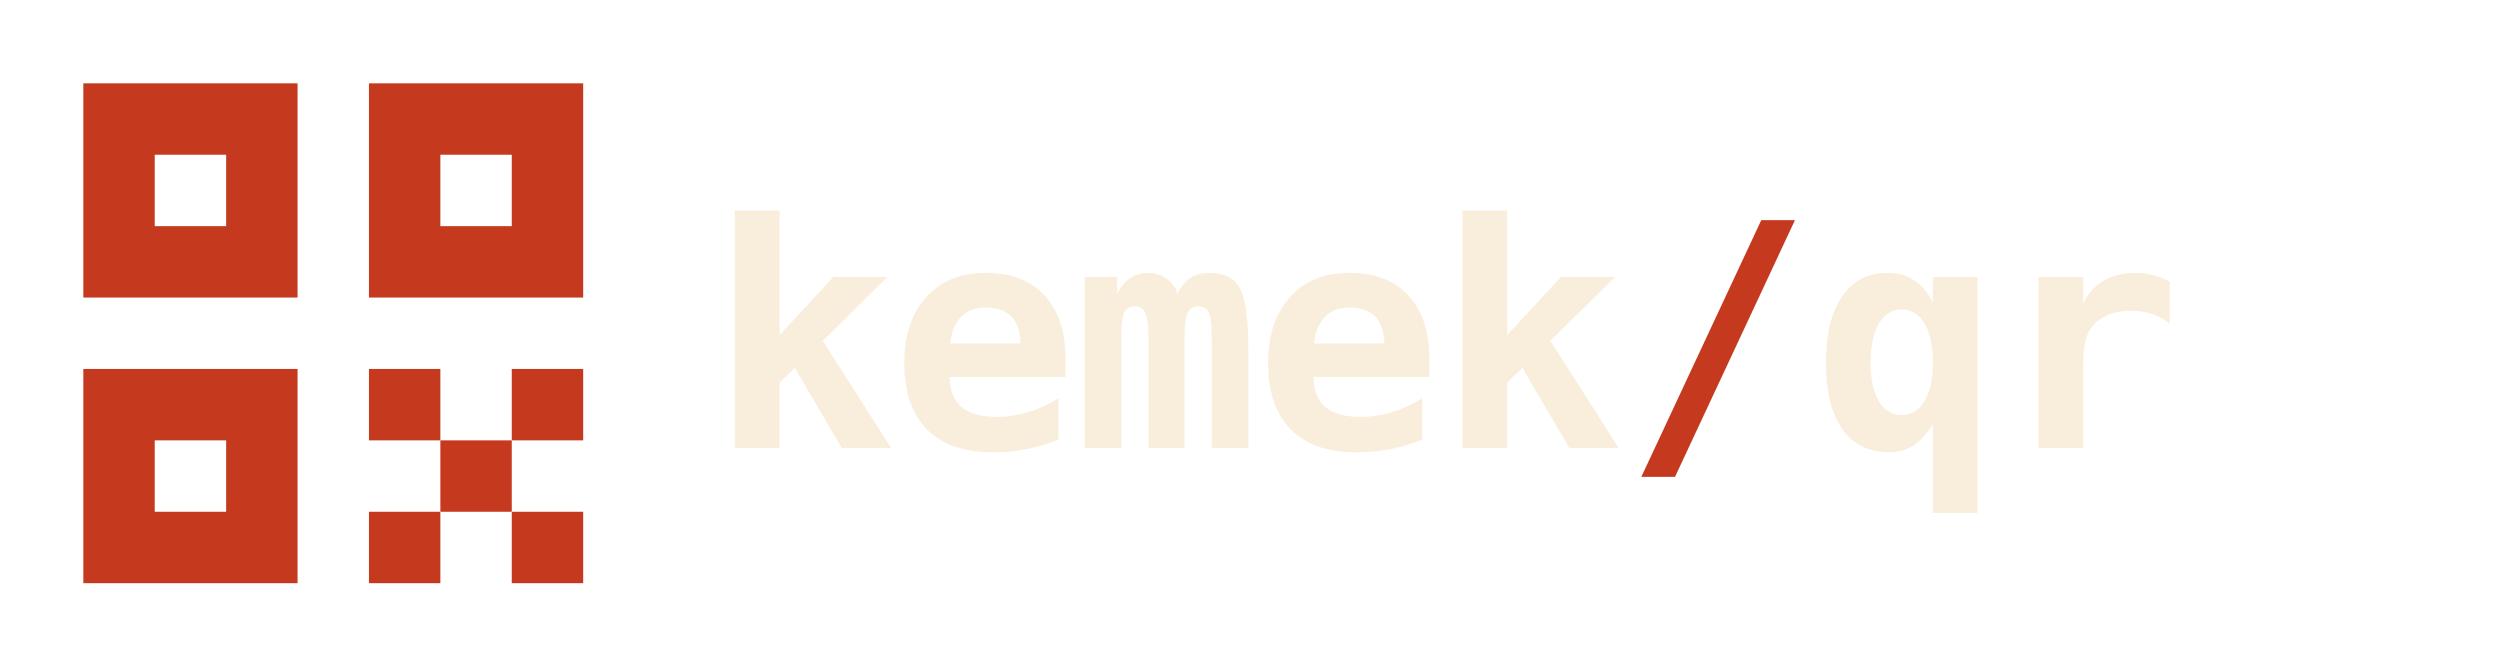
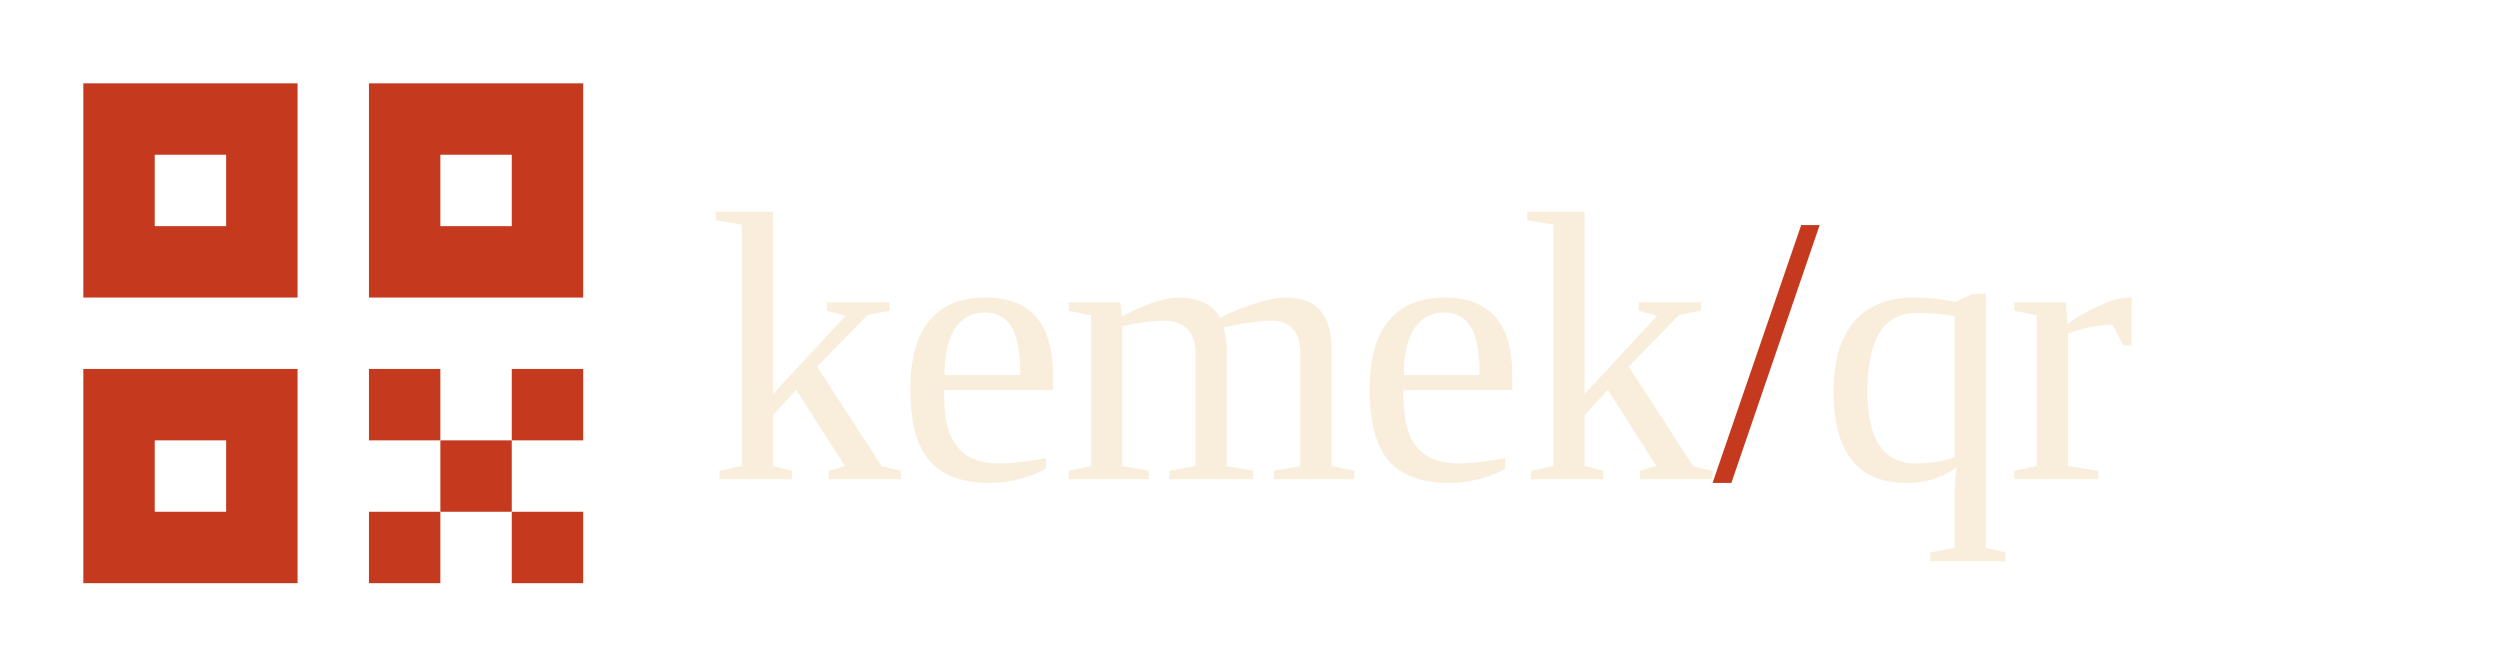
<svg xmlns="http://www.w3.org/2000/svg" viewBox="0 0 480 128" width="480" height="128" role="img" aria-label="kemek/qr lockup (dark)">
  <g transform="translate(16 16) scale(13.71)" fill="#c53a1f">
    <path d="M0 0h3v1H0zM0 2h3v1H0zM0 1h1v1H0zM2 1h1v1H2z" />
    <path d="M4 0h3v1H4zM4 2h3v1H4zM4 1h1v1H4zM6 1h1v1H6z" />
    <path d="M0 4h3v1H0zM0 6h3v1H0zM0 5h1v1H0zM2 5h1v1H2z" />
    <rect x="4" y="4" width="1" height="1" />
    <rect x="6" y="4" width="1" height="1" />
    <rect x="5" y="5" width="1" height="1" />
    <rect x="4" y="6" width="1" height="1" />
    <rect x="6" y="6" width="1" height="1" />
  </g>
-   <text x="136" y="86" font-family="'JetBrains Mono', 'JetBrainsMono', 'Cascadia Code', 'SF Mono', Menlo, Consolas, monospace" font-size="60" font-weight="700" letter-spacing="-0.02em" fill="#f9eedb">
+   <text x="136" y="92" font-family="'Fraunces Variable', 'Fraunces', Georgia, 'Times New Roman', serif" font-size="74" font-weight="500" letter-spacing="-0.015em" font-feature-settings="'ss01'" fill="#f9eedb">
		kemek<tspan fill="#c53a1f">/</tspan>qr
	</text>
</svg>
